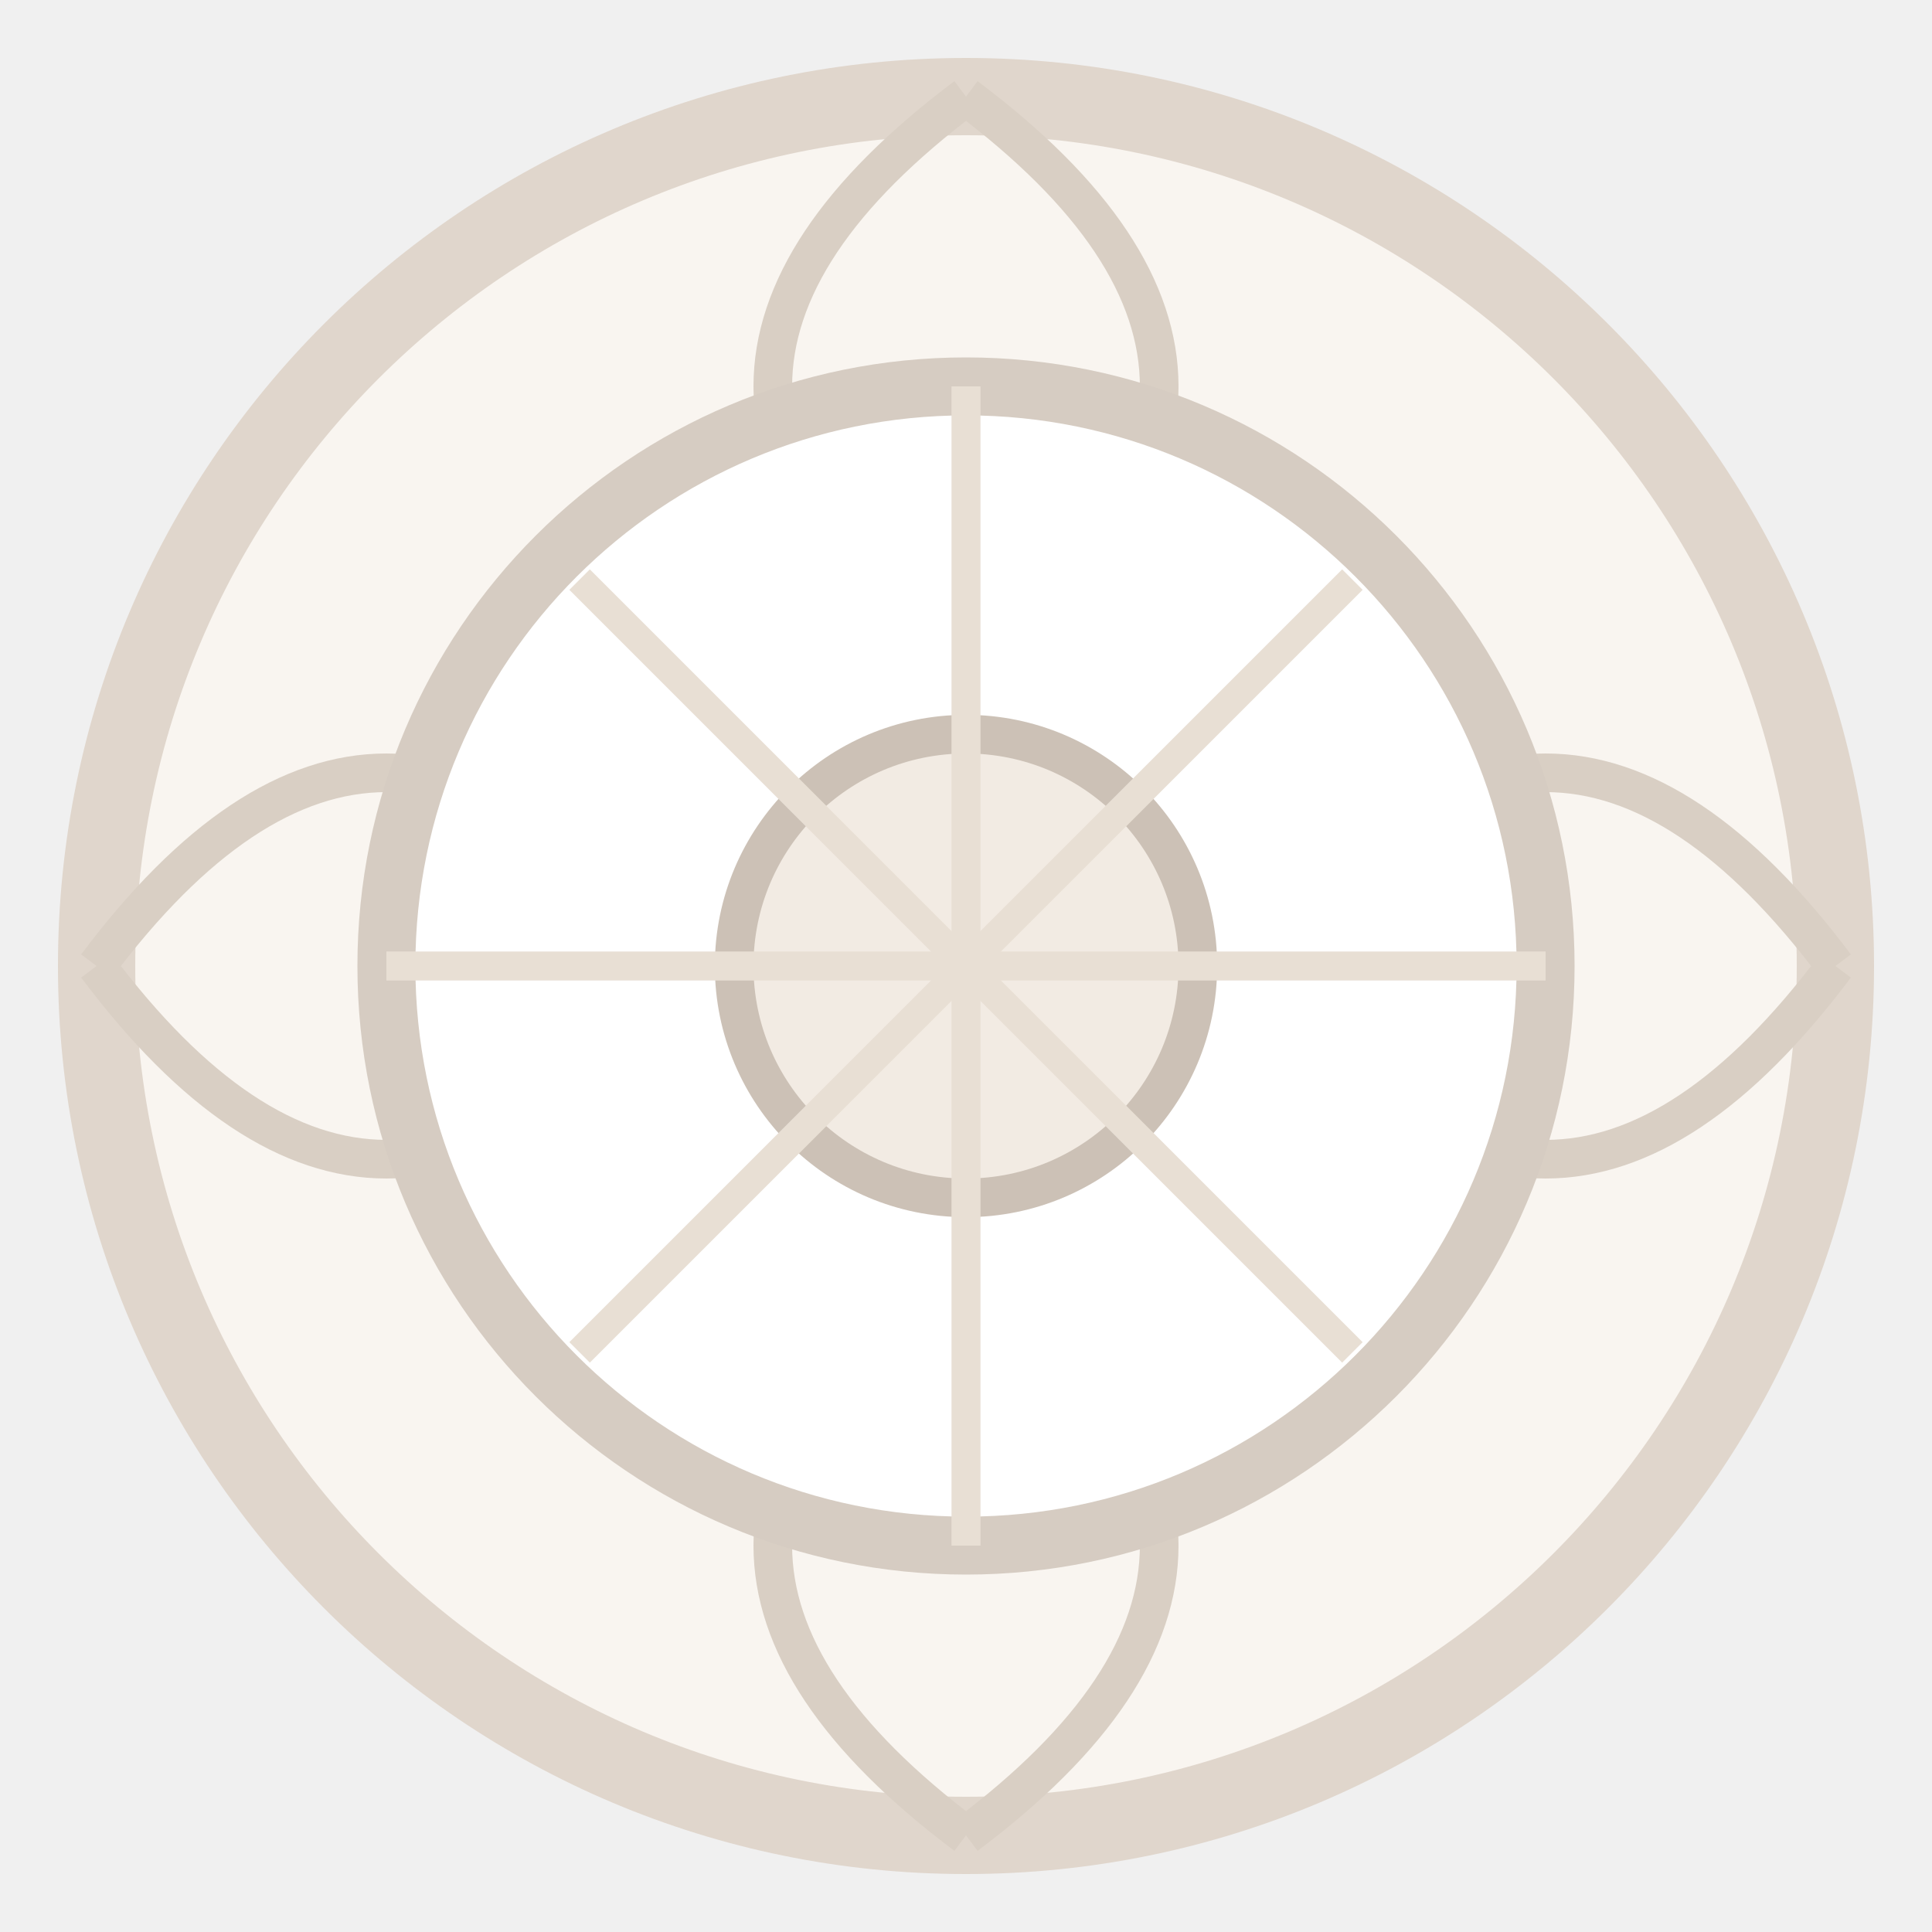
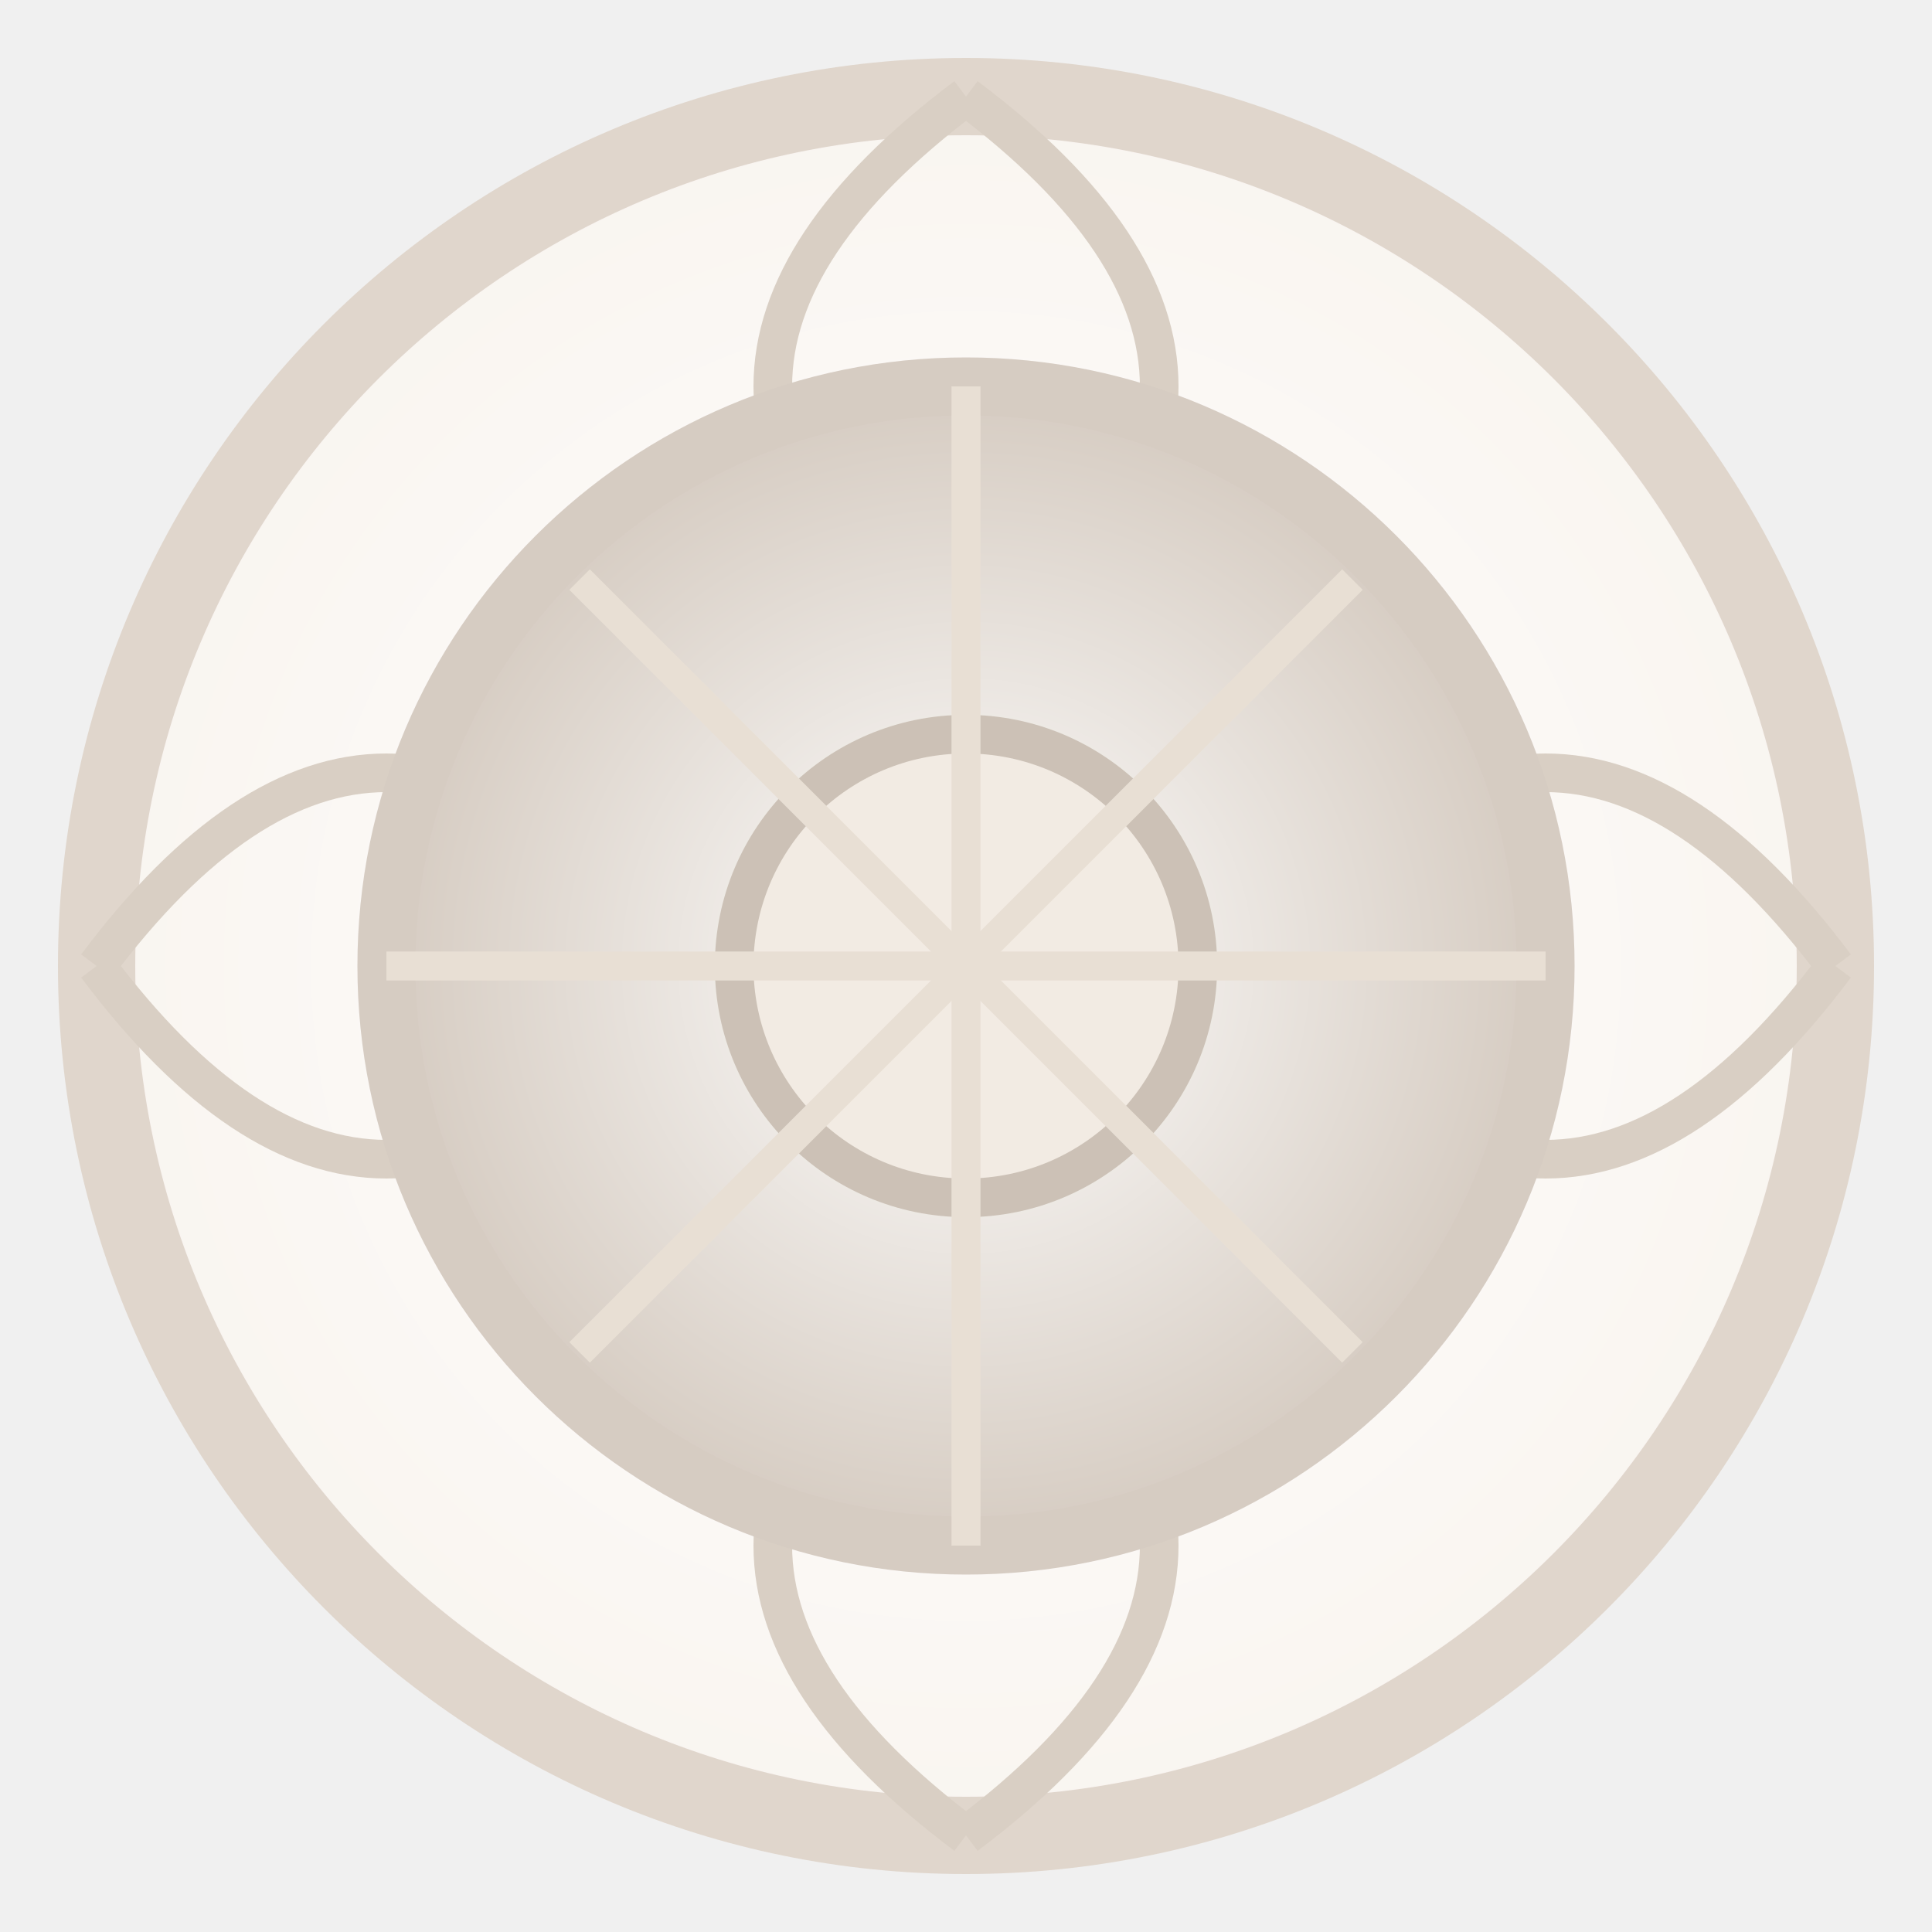
<svg xmlns="http://www.w3.org/2000/svg" width="100" height="100" viewBox="0 0 100 100">
-   <circle cx="50" cy="50" r="45" fill="#f9f5f0" stroke="#e0d6cc" stroke-width="4" />
+   <defs>
+     <radialGradient id="lightOuterGradient" cx="50%" cy="50%" r="50%">
+       <stop offset="0%" stop-color="#ffffff" />
+       <stop offset="100%" stop-color="#f9f5f0" />
+     </radialGradient>
+     <radialGradient id="lightInnerGradient" cx="50%" cy="50%" r="50%">
+       <stop offset="0%" stop-color="#ffffff" />
+       <stop offset="100%" stop-color="#d6ccc2" />
+     </radialGradient>
+   </defs>
+   <circle cx="50" cy="50" r="45" fill="url(#lightOuterGradient)" stroke="#e0d6cc" stroke-width="4" />
  <path d="M50 5 Q70 20 50 35 Q30 20 50 5" fill="none" stroke="#d9cfc4" stroke-width="2" />
  <path d="M50 95 Q70 80 50 65 Q30 80 50 95" fill="none" stroke="#d9cfc4" stroke-width="2" />
  <path d="M5 50 Q20 30 35 50 Q20 70 5 50" fill="none" stroke="#d9cfc4" stroke-width="2" />
  <path d="M95 50 Q80 30 65 50 Q80 70 95 50" fill="none" stroke="#d9cfc4" stroke-width="2" />
-   <circle cx="50" cy="50" r="30" fill="#ffffff" stroke="#d6ccc2" stroke-width="3" />
+   <circle cx="50" cy="50" r="30" fill="url(#lightInnerGradient)" stroke="#d6ccc2" stroke-width="3" />
  <circle cx="50" cy="50" r="12" fill="#f2ebe3" stroke="#ccc1b6" stroke-width="2" />
  <line x1="50" y1="20" x2="50" y2="80" stroke="#e8dfd4" stroke-width="1.5" />
  <line x1="20" y1="50" x2="80" y2="50" stroke="#e8dfd4" stroke-width="1.5" />
  <line x1="30" y1="30" x2="70" y2="70" stroke="#e8dfd4" stroke-width="1.5" />
  <line x1="70" y1="30" x2="30" y2="70" stroke="#e8dfd4" stroke-width="1.5" />
</svg>
